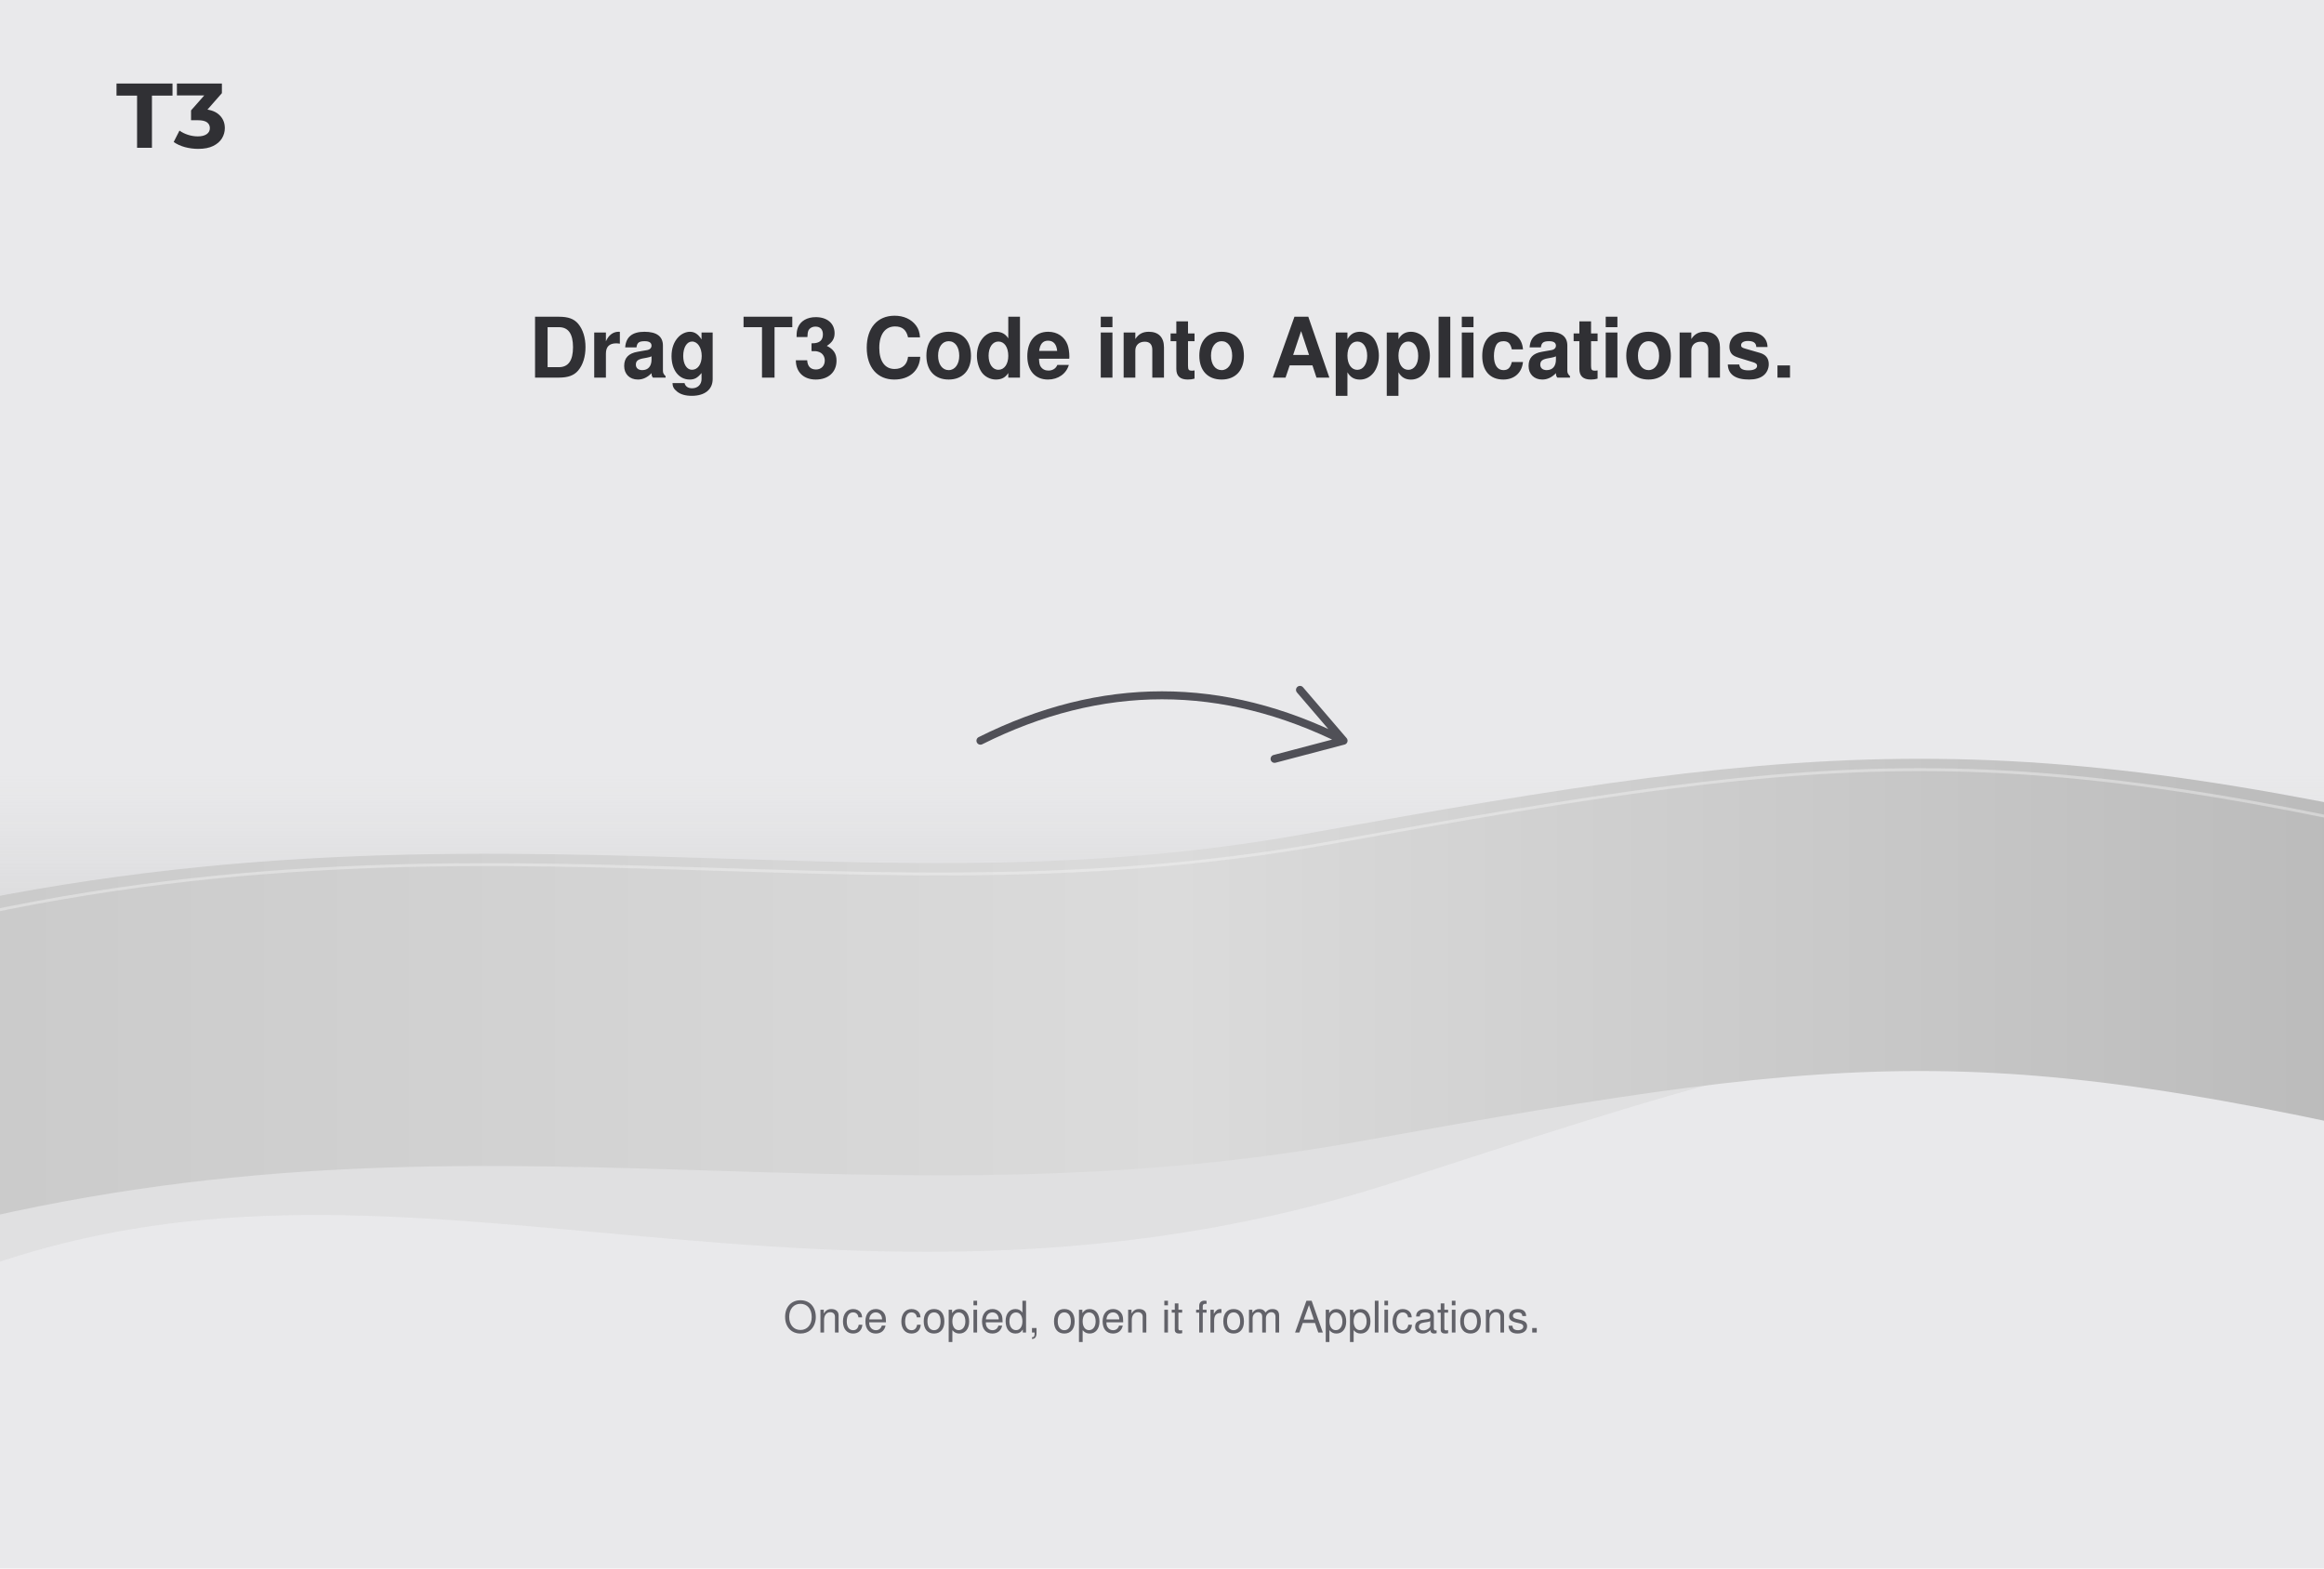
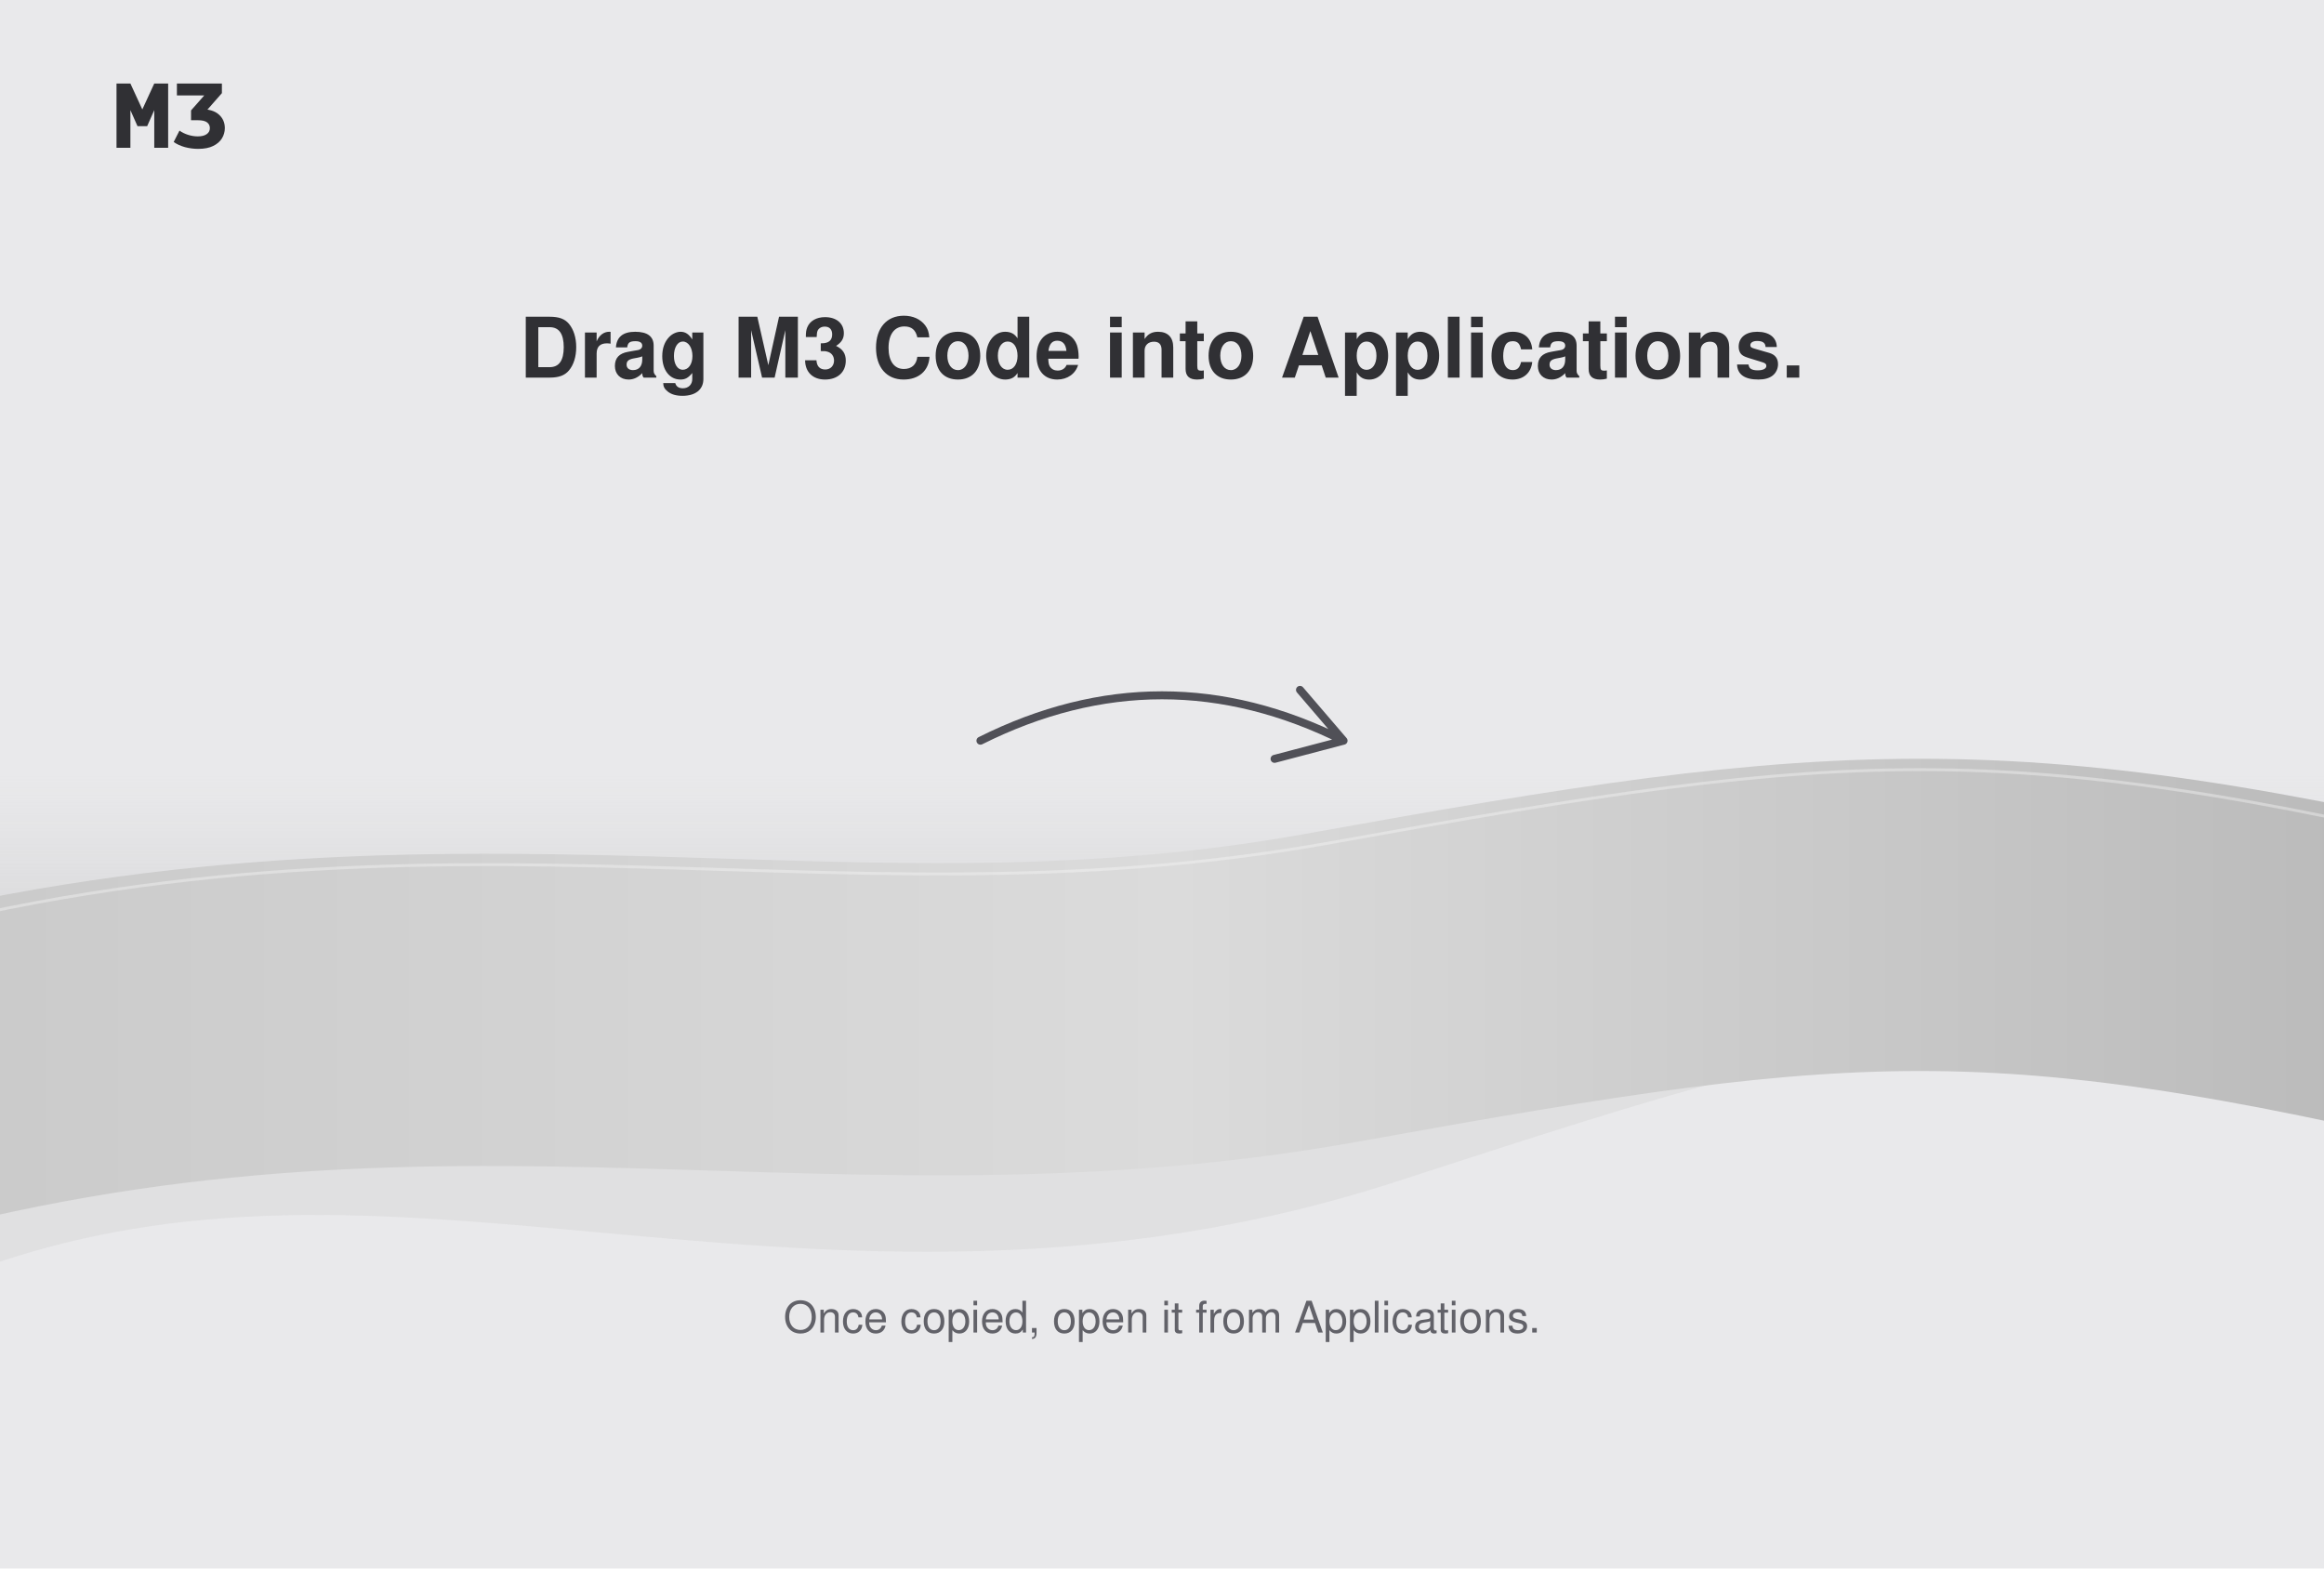
<svg xmlns="http://www.w3.org/2000/svg" width="1280" height="864" viewBox="0 0 640 432">
  <defs>
    <linearGradient id="veil" x1="0" y1="0" x2="0" y2="1">
      <stop stop-color="#B7B7B7" stop-opacity="0" />
      <stop offset=".55" stop-color="#A5A5A5" stop-opacity=".24" />
      <stop offset="1" stop-color="#D1D1D1" stop-opacity=".4" />
    </linearGradient>
    <linearGradient id="silk" x1="0" y1="0" x2="1" y2="0">
      <stop stop-color="#C8C8C8" />
      <stop offset=".5" stop-color="#DBDBDB" />
      <stop offset="1" stop-color="#B5B5B5" />
    </linearGradient>
  </defs>
  <rect width="640" height="432" fill="#E9E9EB" />
  <path d="M-60 293C95 220 214 304 362 256S559 191 707 257" stroke="url(#veil)" stroke-width="146" fill="none" opacity="1" stroke-linecap="round" stroke-linejoin="round" />
  <path d="M-60 306C113 252 223 298 367 272S553 242 707 280" stroke="url(#silk)" stroke-width="86" fill="none" opacity="1" stroke-linecap="round" stroke-linejoin="round" />
  <path d="M-60 266C113 212 223 258 367 232S553 202 707 240" stroke="#F5F5F5" stroke-width="0.8" fill="none" opacity="0.42" stroke-linecap="round" stroke-linejoin="round" />
  <svg x="32" y="23" width="30" height="18" viewBox="15.531 37 94.394 56.96" fill="#303034">
-     <path d="M33.451 93V47.56H15.531V37H64.331V47.56H46.411V93H33.451ZM86.725 93.96C82.832 93.96 78.965 93.453 75.125 92.44C71.285 91.373 68.032 89.88 65.365 87.96L70.405 78.04C72.539 79.587 75.019 80.813 77.845 81.72C80.672 82.627 83.525 83.08 86.405 83.08C89.659 83.08 92.219 82.44 94.085 81.16C95.952 79.88 96.885 78.12 96.885 75.88C96.885 73.747 96.059 72.067 94.405 70.84C92.752 69.613 90.085 69 86.405 69H80.485V60.44L96.085 42.76L97.525 47.4H68.165V37H107.365V45.4L91.845 63.08L85.285 59.32H89.045C95.925 59.32 101.125 60.867 104.645 63.96C108.165 67.053 109.925 71.027 109.925 75.88C109.925 79.027 109.099 81.987 107.445 84.76C105.792 87.48 103.259 89.693 99.845 91.4C96.432 93.107 92.059 93.96 86.725 93.96Z" />
+     <path d="M15.531 93V37H27.631L38.031 59.6L48.431 37H60.531V93H48.431V60.2L42.231 74.2H33.831L27.631 60.2V93H15.531ZM86.725 93.96C82.832 93.96 78.965 93.453 75.125 92.44C71.285 91.373 68.032 89.88 65.365 87.96L70.405 78.04C72.539 79.587 75.019 80.813 77.845 81.72C80.672 82.627 83.525 83.08 86.405 83.08C89.659 83.08 92.219 82.44 94.085 81.16C95.952 79.88 96.885 78.12 96.885 75.88C96.885 73.747 96.059 72.067 94.405 70.84C92.752 69.613 90.085 69 86.405 69H80.485V60.44L96.085 42.76L97.525 47.4H68.165V37H107.365V45.4L91.845 63.08L85.285 59.32H89.045C95.925 59.32 101.125 60.867 104.645 63.96C108.165 67.053 109.925 71.027 109.925 75.88C109.925 79.027 109.099 81.987 107.445 84.76C105.792 87.48 103.259 89.693 99.845 91.4C96.432 93.107 92.059 93.96 86.725 93.96Z" />
  </svg>
-   <text x="320" y="104" fill="#303034" font-family="Helvetica" font-size="23" font-weight="700" text-anchor="middle">Drag T3 Code into Applications.</text>
+   <text x="320" y="104" fill="#303034" font-family="Helvetica" font-size="23" font-weight="700" text-anchor="middle">Drag M3 Code into Applications.</text>
  <path d="M270 204Q320 179 370 204M358 190L370 204L351 209" stroke="#505057" stroke-width="2.2" fill="none" opacity="1" stroke-linecap="round" stroke-linejoin="round" />
  <text x="320" y="367" fill="#626269" font-family="Helvetica" font-size="12" font-weight="400" text-anchor="middle">Once copied, open it from Applications.</text>
</svg>
